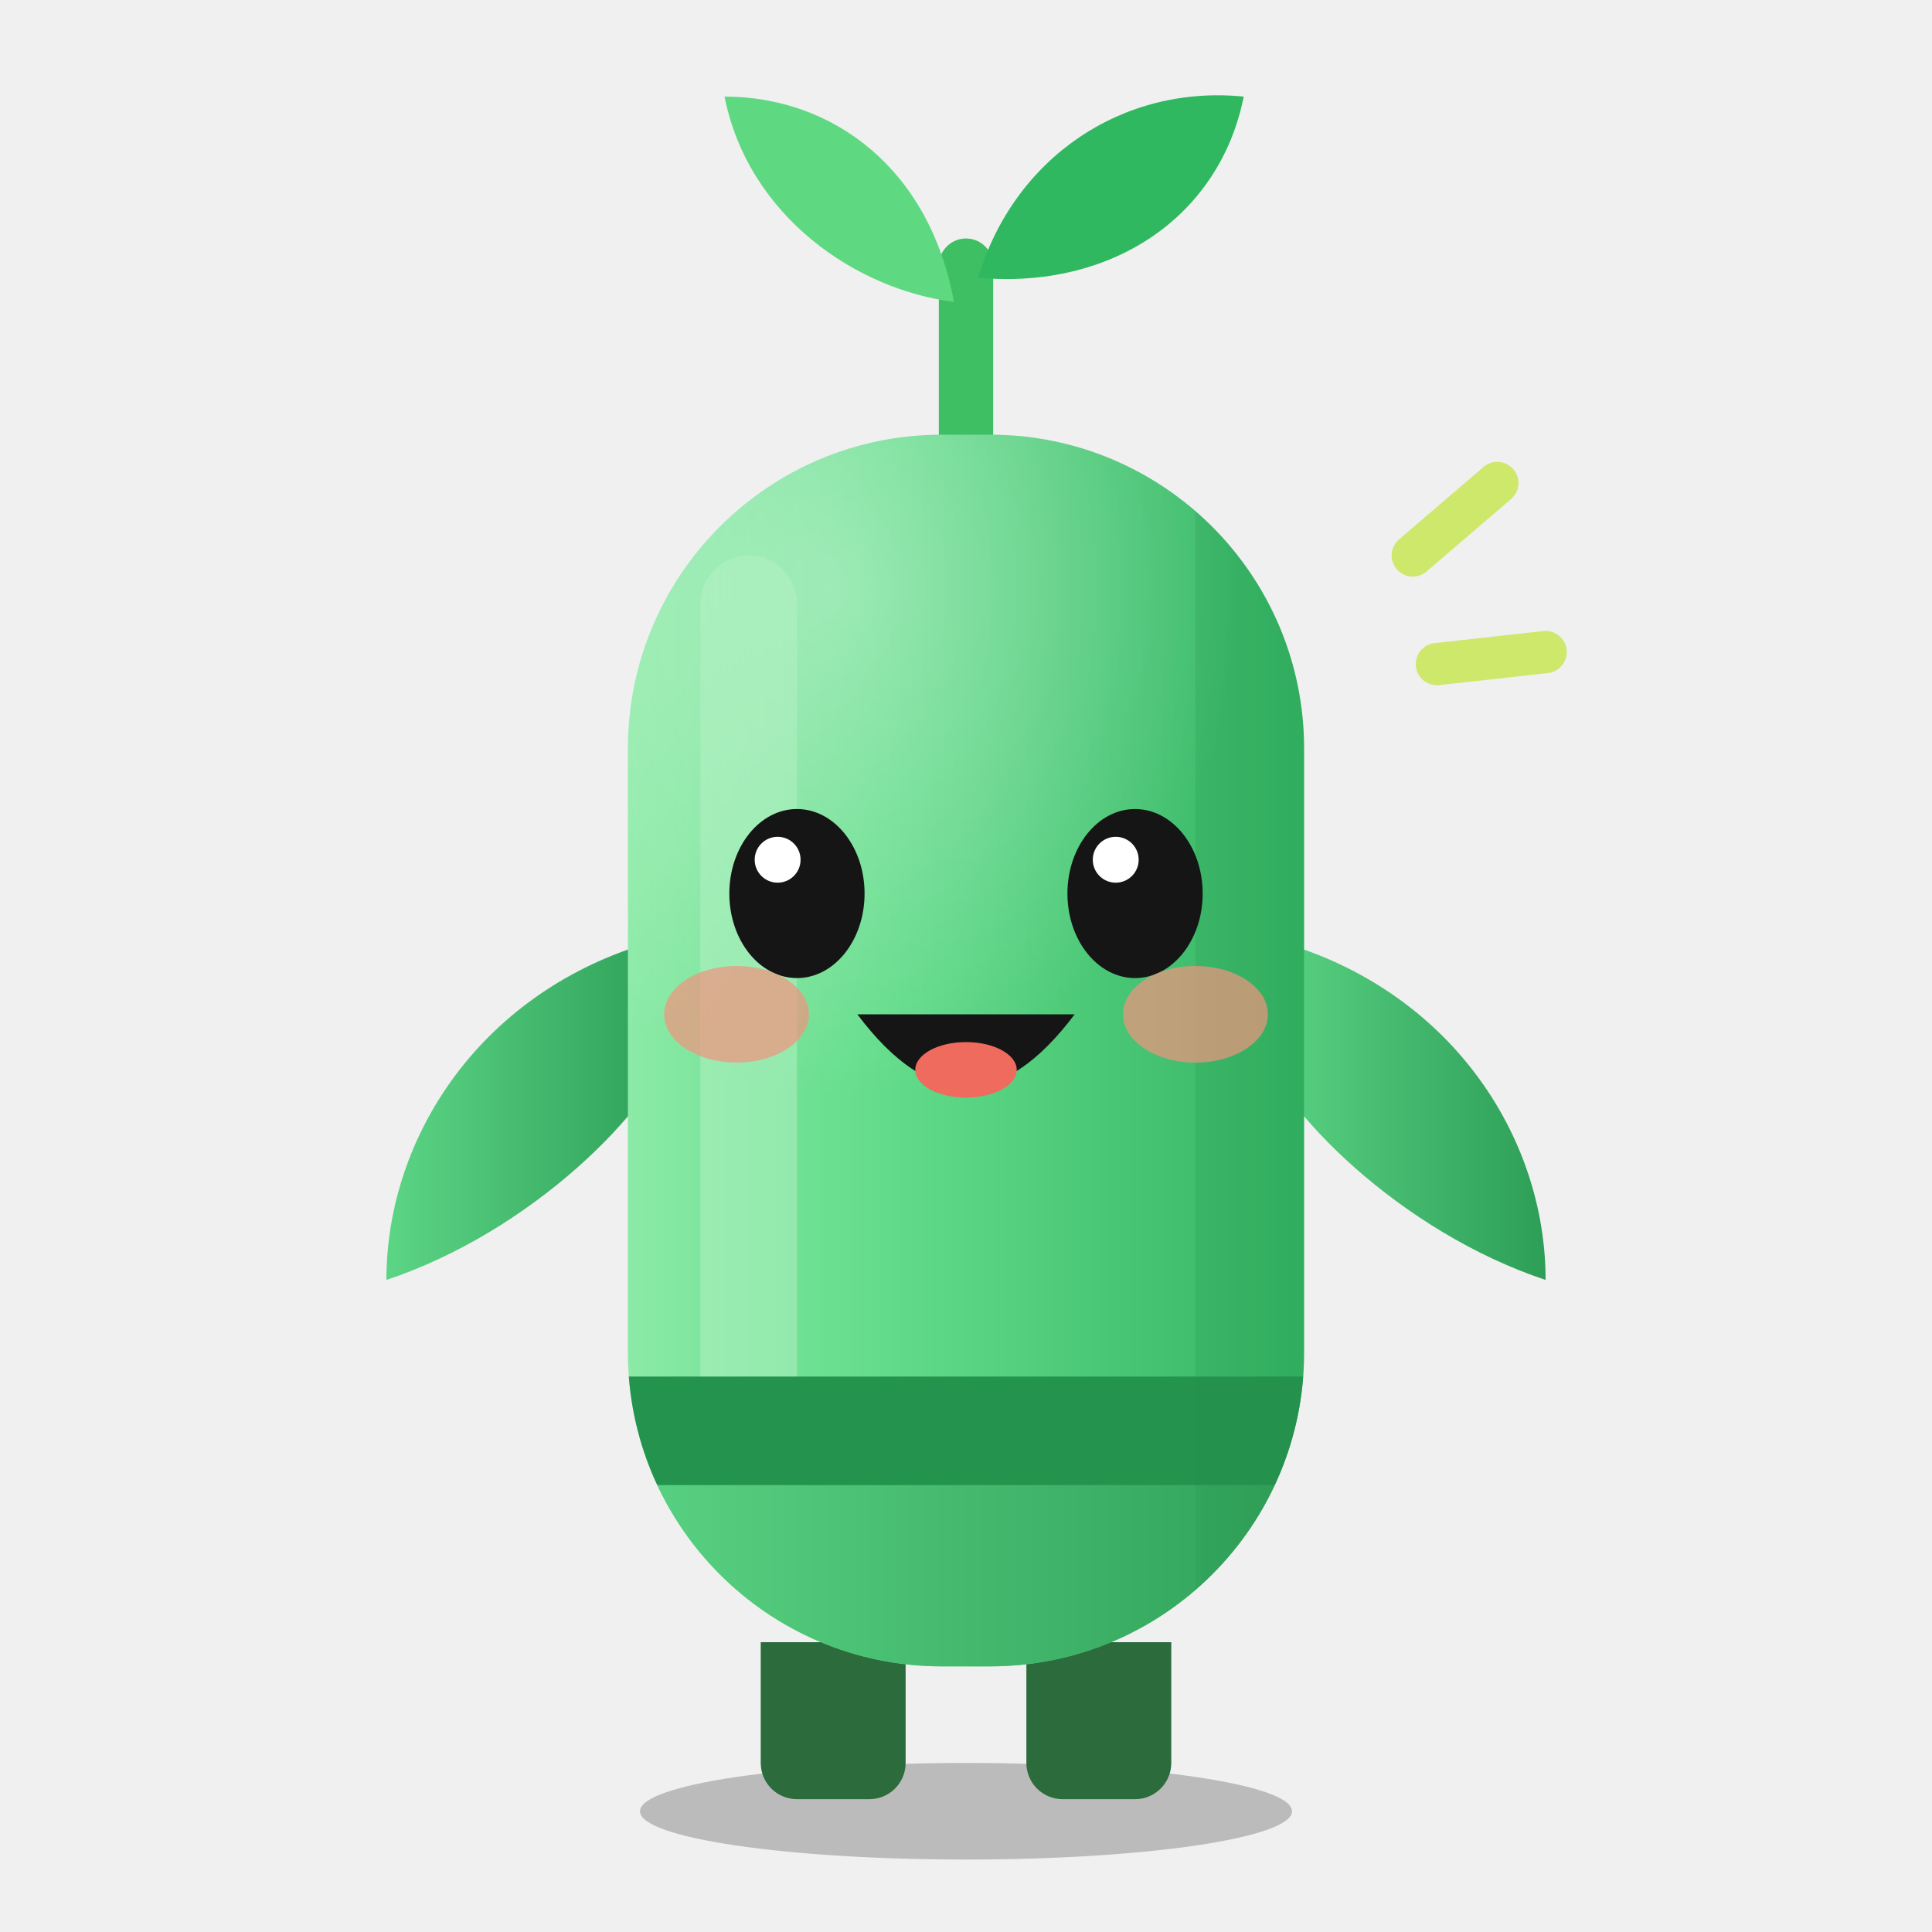
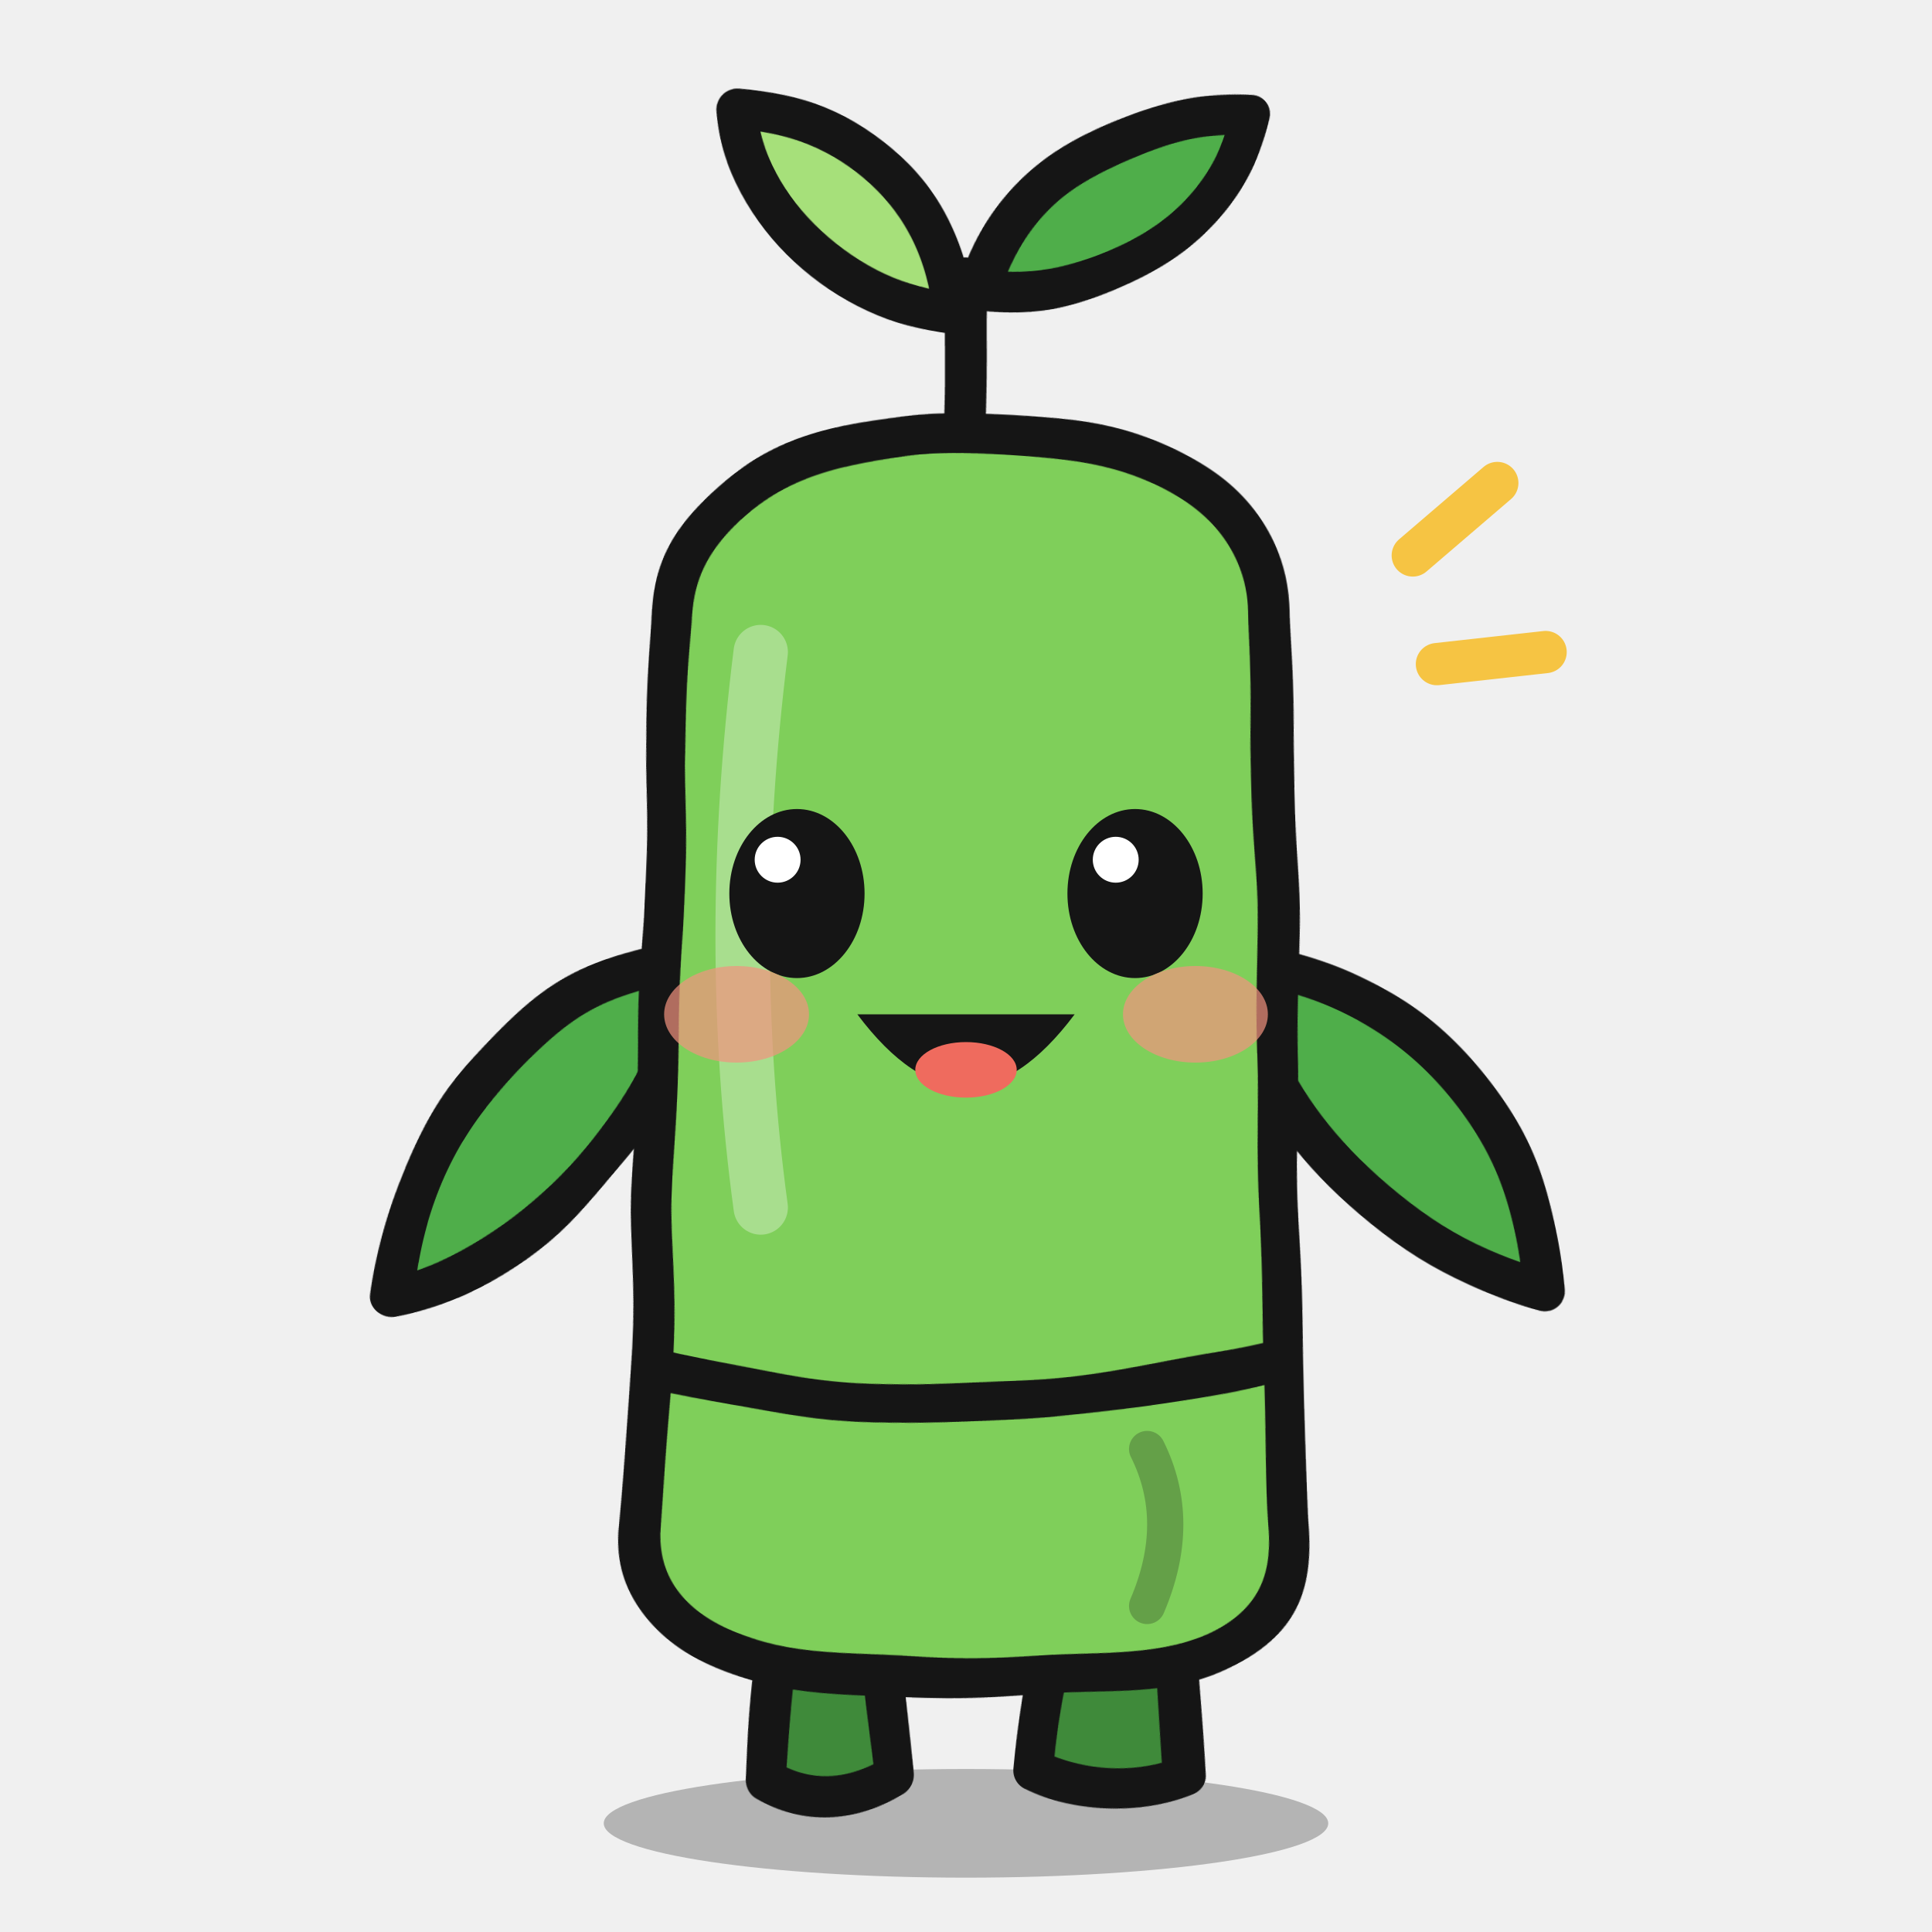
- <svg xmlns="http://www.w3.org/2000/svg" viewBox="0 0 160 160" fill="none">
+ <svg xmlns="http://www.w3.org/2000/svg" class="brote-art mood-feliz" viewBox="0 0 160 160" width="160" height="160" fill="none" aria-label="Brote, contento">
  <defs>
-     <linearGradient id="gR0" x1="0" y1="0" x2="1" y2="0">
-       <stop offset="0" stop-color="#8beaa6" />
-       <stop offset=".38" stop-color="#62dc8a" />
-       <stop offset="1" stop-color="#34b463" />
-     </linearGradient>
-     <linearGradient id="bR0" x1="0" y1="0" x2="1" y2="0">
-       <stop offset="0" stop-color="#5cd585" />
-       <stop offset="1" stop-color="#2d9e57" />
-     </linearGradient>
-     <radialGradient id="lR0" cx=".3" cy=".18" r=".6">
-       <stop offset="0" stop-color="#fff" stop-opacity=".35" />
-       <stop offset="1" stop-color="#fff" stop-opacity="0" />
-     </radialGradient>
-     <clipPath id="cR0">
-       <rect x="52" y="36" width="56" height="102" rx="26" />
-     </clipPath>
+     <filter id="wR0" x="-5%" y="-5%" width="110%" height="110%">
+       <feTurbulence type="fractalNoise" baseFrequency=".04" numOctaves="2" seed="7" />
+       <feDisplacementMap in="SourceGraphic" scale="2.4" />
+     </filter>
  </defs>
-   <ellipse cx="80" cy="150" rx="27" ry="4" fill="#000" opacity=".22" />
-   <path d="M63 136h12v10a3 3 0 0 1-3 3h-6a3 3 0 0 1-3-3ZM85 136h12v10a3 3 0 0 1-3 3h-6a3 3 0 0 1-3-3Z" fill="#2b6b3c" />
-   <g class="brote-arms" fill="url(#bR0)">
-     <path d="M54 78c-14 4-22 16-22 28 12-4 22-14 24-20Z" />
-     <path d="M106 78c14 4 22 16 22 28-12-4-22-14-24-20Z" />
+   <ellipse cx="80" cy="151" rx="30" ry="4.5" fill="#000" opacity=".25" />
+   <g filter="url(#wR0)" stroke="#151515" stroke-width="3.4" stroke-linecap="round" stroke-linejoin="round">
+     <path d="M64 137l-1 10q5 3 11 0l-1-10M87 137l-1 10q6 3 12 0l-1-10" fill="#3f8a3a" />
+     <g class="brote-arms" fill="#4fae4a">
+       <path d="M55 80c-14 3-22 14-23 27 12-3 21-13 24-21Z" />
+       <path d="M105 80c14 3 22 14 23 27-12-3-21-13-24-21Z" />
+     </g>
+     <g class="brote-leaves">
+       <path d="M80 39V23" fill="none" />
+       <path d="M79 26C70 25 62 18 61 9c10 1 17 7 18 17Z" fill="#a6e07a" />
+       <path d="M81 24c3-10 12-16 22-15-2 10-11 16-22 15Z" fill="#4fae4a" />
+     </g>
+     <path d="M56 52c0-11 10-16 24-16s25 4 25 15l2 76c0 9-9 12-27 12s-27-3-27-12Z" fill="#7fcf5a" />
+     <path d="M54 113q26 6 52 0" fill="none" />
  </g>
-   <g class="brote-leaves">
-     <path d="M80 38V22" stroke="#3fbf63" stroke-width="4.5" stroke-linecap="round" />
-     <path d="M79 25C71 24 62 18 60 8c9 0 17 6 19 17Z" fill="#5fd981" />
-     <path d="M81 23c3-10 12-16 22-15-2 10-11 16-22 15Z" fill="#2fb860" />
-   </g>
-   <rect x="52" y="36" width="56" height="102" rx="26" fill="url(#gR0)" />
-   <g clip-path="url(#cR0)">
-     <rect x="52" y="36" width="56" height="70" fill="url(#lR0)" />
-     <rect x="58" y="46" width="8" height="78" rx="4" fill="#b6f2c6" opacity=".5" />
-     <rect x="48" y="114" width="64" height="9" fill="#24934d" />
-     <rect x="48" y="123" width="64" height="20" fill="url(#bR0)" />
-     <rect x="99" y="40" width="9" height="96" fill="#1f8a47" opacity=".18" />
-   </g>
+   <path d="M63 54q-3 24 0 46" stroke="#fff" stroke-opacity=".32" stroke-width="4.5" stroke-linecap="round" fill="none" />
+   <path d="M95 120q3 6 0 13" stroke="#151515" stroke-opacity=".25" stroke-width="3" stroke-linecap="round" fill="none" />
  <g class="brote-eyes">
    <ellipse cx="66" cy="74" rx="5.6" ry="7" fill="#151515" />
    <ellipse cx="94" cy="74" rx="5.6" ry="7" fill="#151515" />
    <circle cx="64.4" cy="71.2" r="1.9" fill="#fff" />
    <circle cx="92.4" cy="71.2" r="1.9" fill="#fff" />
  </g>
  <path d="M71 84q9 12 18 0Z" fill="#151515" />
  <ellipse cx="80" cy="88.6" rx="4.2" ry="2.3" fill="#ef6b5e" />
-   <g stroke="#cde86a" stroke-width="3.5" stroke-linecap="round">
+   <g stroke="#f6c443" stroke-width="3.5" stroke-linecap="round">
    <path d="M124 40l-7 6M128 54l-9 1" />
  </g>
  <ellipse cx="61" cy="84" rx="6" ry="4" fill="#f2937f" opacity=".7" />
  <ellipse cx="99" cy="84" rx="6" ry="4" fill="#f2937f" opacity=".7" />
</svg>
